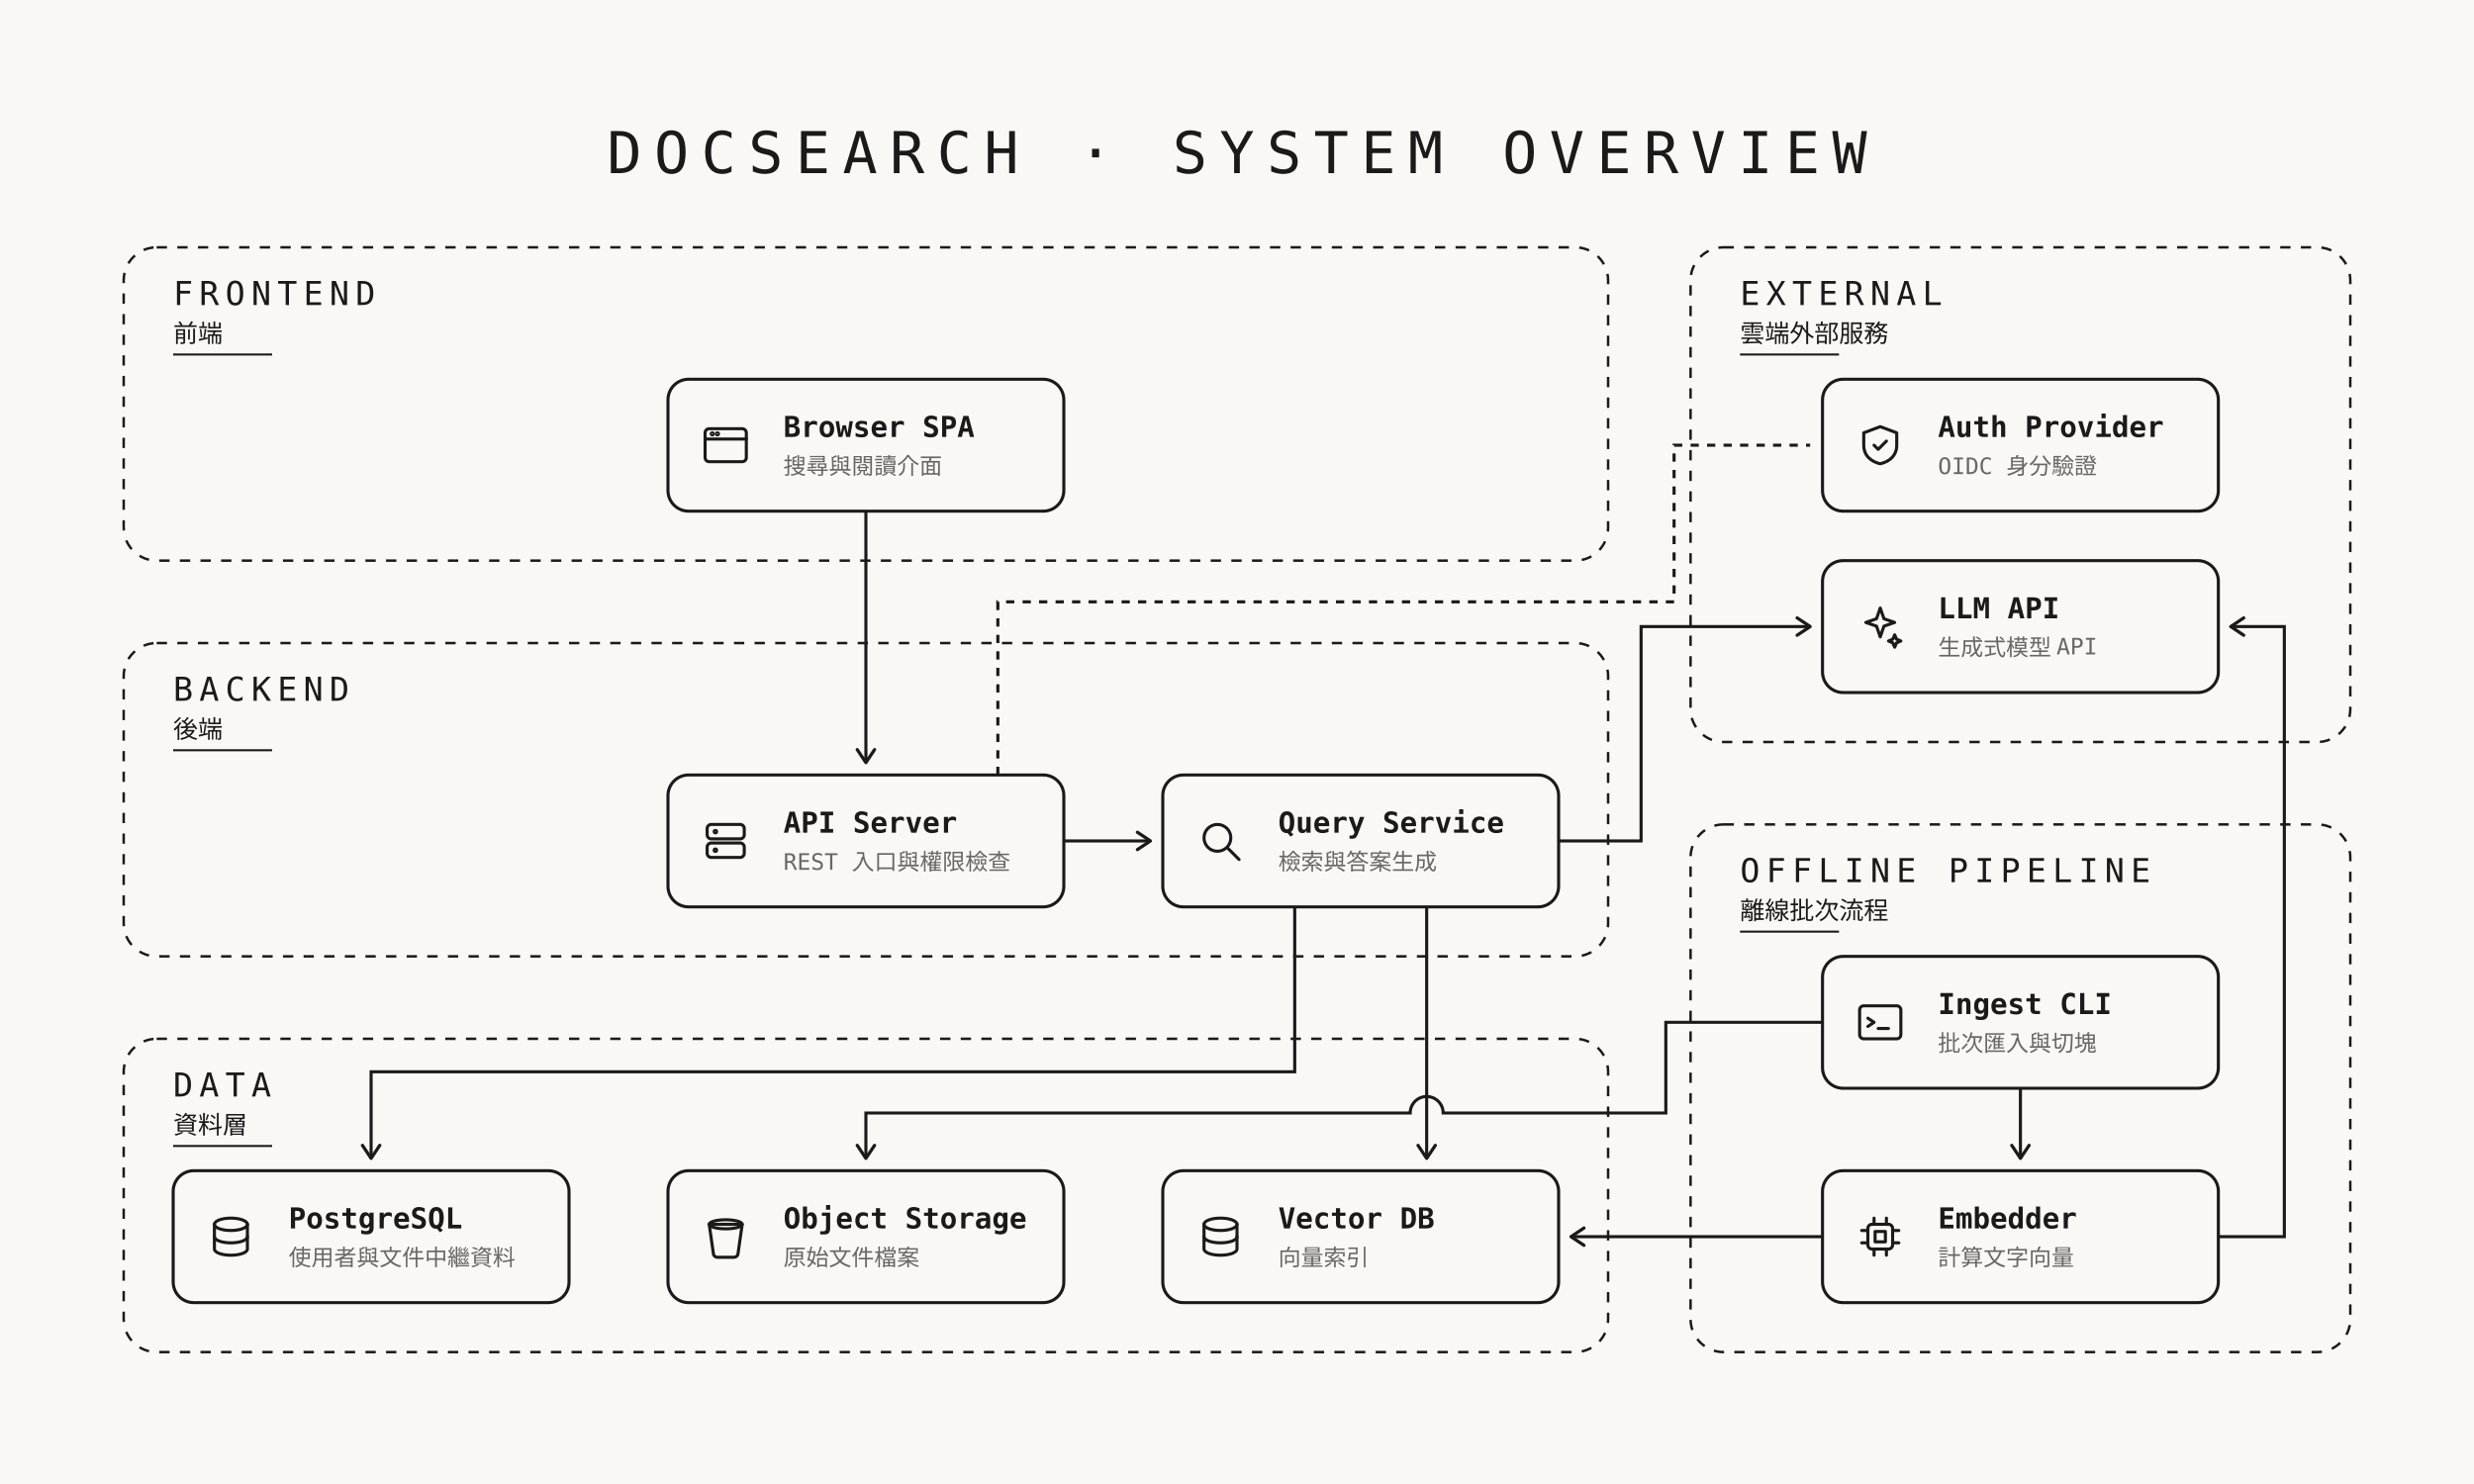
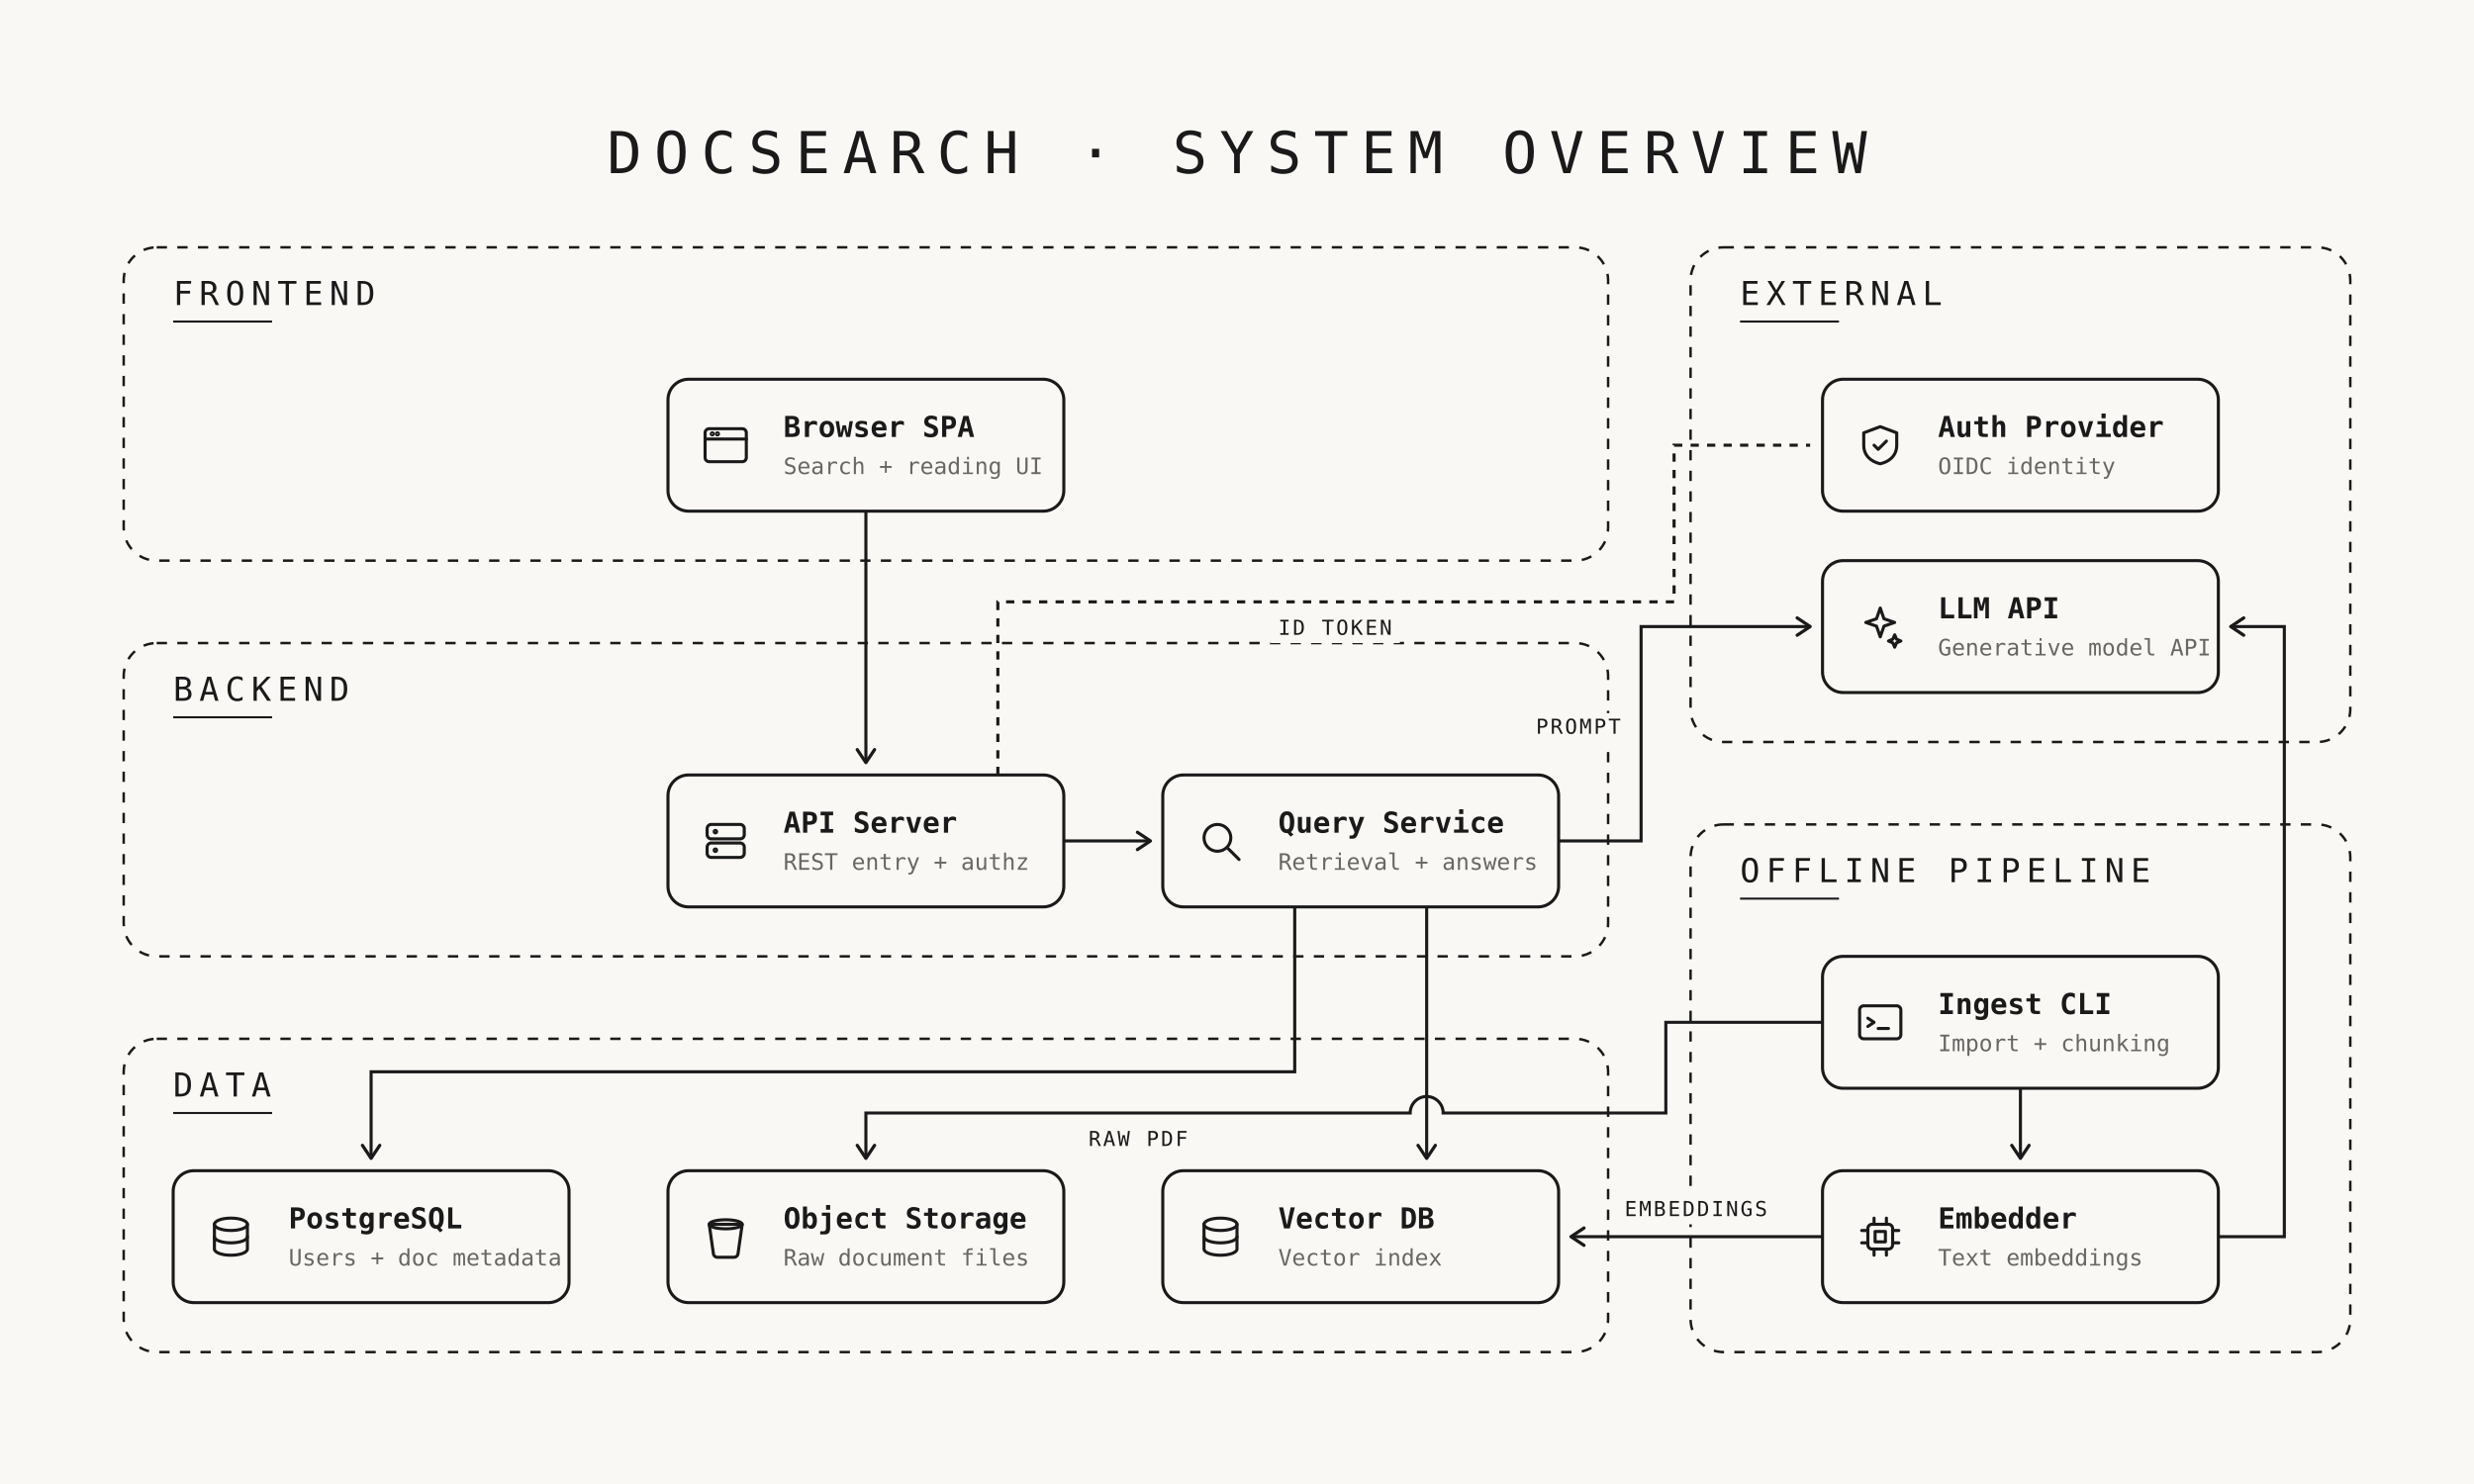
- <svg xmlns="http://www.w3.org/2000/svg" viewBox="0 0 1200 720" role="img" aria-labelledby="docsearch-title docsearch-desc" font-family="'JetBrains Mono','Noto Sans TC',monospace">
+ <svg xmlns="http://www.w3.org/2000/svg" viewBox="0 0 1200 720" role="img" aria-labelledby="docsearch-title docsearch-desc" font-family="'JetBrains Mono',monospace">
  <defs>
    <marker id="ah" viewBox="0 0 10 10" refX="8" refY="5" markerWidth="7" markerHeight="7" orient="auto-start-reverse">
      <path d="M2 1L8 5L2 9" fill="none" stroke="#1a1a1a" stroke-width="1.5" stroke-linecap="round" stroke-linejoin="round" />
    </marker>
    <symbol id="icon-browser" viewBox="0 0 24 24" fill="none" stroke="#1a1a1a" stroke-width="1.5" stroke-linecap="round" stroke-linejoin="round">
      <rect x="2" y="4" width="20" height="16" rx="2" />
      <line x1="2" y1="9" x2="22" y2="9" />
      <circle cx="5.5" cy="6.5" r="0.5" />
      <circle cx="8" cy="6.5" r="0.5" />
    </symbol>
    <symbol id="icon-terminal" viewBox="0 0 24 24" fill="none" stroke="#1a1a1a" stroke-width="1.5" stroke-linecap="round" stroke-linejoin="round">
      <rect x="2" y="4" width="20" height="16" rx="2" />
      <path d="M6 10l3 2-3 2" />
      <line x1="11" y1="15" x2="16" y2="15" />
    </symbol>
    <symbol id="icon-server" viewBox="0 0 24 24" fill="none" stroke="#1a1a1a" stroke-width="1.5" stroke-linecap="round" stroke-linejoin="round">
      <rect x="3" y="4" width="18" height="7" rx="2" />
      <rect x="3" y="13" width="18" height="7" rx="2" />
      <circle cx="7" cy="7.5" r="0.6" />
      <circle cx="7" cy="16.5" r="0.6" />
    </symbol>
    <symbol id="icon-database" viewBox="0 0 24 24" fill="none" stroke="#1a1a1a" stroke-width="1.5" stroke-linecap="round" stroke-linejoin="round">
      <ellipse cx="12" cy="6" rx="8" ry="3" />
      <path d="M4 6v12c0 1.7 3.6 3 8 3s8-1.3 8-3V6" />
      <path d="M4 12c0 1.7 3.6 3 8 3s8-1.3 8-3" />
    </symbol>
    <symbol id="icon-bucket" viewBox="0 0 24 24" fill="none" stroke="#1a1a1a" stroke-width="1.5" stroke-linecap="round" stroke-linejoin="round">
      <path d="M4 6h16l-2 14a2 2 0 0 1-2 2H8a2 2 0 0 1-2-2L4 6z" />
      <ellipse cx="12" cy="6" rx="8" ry="2.2" />
    </symbol>
    <symbol id="icon-shield" viewBox="0 0 24 24" fill="none" stroke="#1a1a1a" stroke-width="1.5" stroke-linecap="round" stroke-linejoin="round">
      <path d="M12 3l8 3v6c0 5-3.5 8-8 9-4.5-1-8-4-8-9V6l8-3z" />
      <path d="M9 12l2 2 4-4" />
    </symbol>
    <symbol id="icon-chip" viewBox="0 0 24 24" fill="none" stroke="#1a1a1a" stroke-width="1.5" stroke-linecap="round" stroke-linejoin="round">
      <rect x="6" y="6" width="12" height="12" rx="2" />
      <rect x="9.5" y="9.5" width="5" height="5" />
      <path d="M9 6V3M15 6V3M9 21v-3M15 21v-3M6 9H3M6 15H3M21 9h-3M21 15h-3" />
    </symbol>
    <symbol id="icon-search" viewBox="0 0 24 24" fill="none" stroke="#1a1a1a" stroke-width="1.5" stroke-linecap="round" stroke-linejoin="round">
      <circle cx="10.5" cy="10.5" r="6.5" />
      <line x1="15.5" y1="15.5" x2="21" y2="21" />
    </symbol>
    <symbol id="icon-sparkle" viewBox="0 0 24 24" fill="none" stroke="#1a1a1a" stroke-width="1.5" stroke-linecap="round" stroke-linejoin="round">
      <path d="M12 3l1.8 5.2L19 10l-5.2 1.8L12 17l-1.8-5.2L5 10l5.2-1.8L12 3z" />
      <path d="M19 16l.9 2.1L22 19l-2.1.9L19 22l-.9-2.1L16 19l2.1-.9L19 16z" />
    </symbol>
  </defs>
  <rect width="1200" height="720" fill="#faf8f4" />
  <text x="600" y="84" font-size="28" letter-spacing="6" text-anchor="middle" fill="#1a1a1a">DOCSEARCH · SYSTEM OVERVIEW</text>
  <g class="zone" id="zone-frontend" fill="none" stroke="#1a1a1a">
    <rect x="60" y="120" width="720" height="152" rx="16" stroke-width="1.2" stroke-dasharray="5 5" />
    <text x="84" y="148" font-size="16" letter-spacing="3" fill="#1a1a1a" stroke="none">FRONTEND</text>
-     <text x="84" y="166" font-size="12" fill="#1a1a1a" stroke="none">前端</text>
-     <line x1="84" y1="172" x2="132" y2="172" stroke-width="1" />
+     <line x1="84" y1="156" x2="132" y2="156" stroke-width="1" />
  </g>
  <g class="zone" id="zone-backend" fill="none" stroke="#1a1a1a">
    <rect x="60" y="312" width="720" height="152" rx="16" stroke-width="1.2" stroke-dasharray="5 5" />
    <text x="84" y="340" font-size="16" letter-spacing="3" fill="#1a1a1a" stroke="none">BACKEND</text>
-     <text x="84" y="358" font-size="12" fill="#1a1a1a" stroke="none">後端</text>
-     <line x1="84" y1="364" x2="132" y2="364" stroke-width="1" />
+     <line x1="84" y1="348" x2="132" y2="348" stroke-width="1" />
  </g>
  <g class="zone" id="zone-data" fill="none" stroke="#1a1a1a">
    <rect x="60" y="504" width="720" height="152" rx="16" stroke-width="1.2" stroke-dasharray="5 5" />
    <text x="84" y="532" font-size="16" letter-spacing="3" fill="#1a1a1a" stroke="none">DATA</text>
-     <text x="84" y="550" font-size="12" fill="#1a1a1a" stroke="none">資料層</text>
-     <line x1="84" y1="556" x2="132" y2="556" stroke-width="1" />
+     <line x1="84" y1="540" x2="132" y2="540" stroke-width="1" />
  </g>
  <g class="zone" id="zone-external" fill="none" stroke="#1a1a1a">
    <rect x="820" y="120" width="320" height="240" rx="16" stroke-width="1.2" stroke-dasharray="5 5" />
    <text x="844" y="148" font-size="16" letter-spacing="3" fill="#1a1a1a" stroke="none">EXTERNAL</text>
-     <text x="844" y="166" font-size="12" fill="#1a1a1a" stroke="none">雲端外部服務</text>
-     <line x1="844" y1="172" x2="892" y2="172" stroke-width="1" />
+     <line x1="844" y1="156" x2="892" y2="156" stroke-width="1" />
  </g>
  <g class="zone" id="zone-offline" fill="none" stroke="#1a1a1a">
    <rect x="820" y="400" width="320" height="256" rx="16" stroke-width="1.2" stroke-dasharray="5 5" />
    <text x="844" y="428" font-size="16" letter-spacing="3" fill="#1a1a1a" stroke="none">OFFLINE PIPELINE</text>
-     <text x="844" y="446" font-size="12" fill="#1a1a1a" stroke="none">離線批次流程</text>
-     <line x1="844" y1="452" x2="892" y2="452" stroke-width="1" />
+     <line x1="844" y1="436" x2="892" y2="436" stroke-width="1" />
  </g>
  <g fill="none" stroke="#1a1a1a" stroke-width="1.5">
    <path class="edge" id="e-browser-api" d="M420,248 V370" marker-end="url(#ah)" />
    <path class="edge" id="e-api-auth" d="M484,376 V292 H812 V216 H878" stroke-dasharray="4 4" />
    <path class="edge" id="e-api-query" d="M516,408 H558" marker-end="url(#ah)" />
    <path class="edge" id="e-query-postgres" d="M628,440 V520 H180 V562" marker-end="url(#ah)" />
    <path class="edge" id="e-query-vector" d="M692,440 V562" marker-end="url(#ah)" />
    <path class="edge" id="e-query-llm" d="M756,408 H796 V304 H878" marker-end="url(#ah)" />
    <path class="edge" id="e-ingest-embedder" d="M980,528 V562" marker-end="url(#ah)" />
    <path class="edge" id="e-ingest-storage" d="M884,496 H808 V540 H700 a8,8 0 0,0 -16,0 H420 V562" marker-end="url(#ah)" />
    <path class="edge" id="e-embedder-vector" d="M884,600 H762" marker-end="url(#ah)" />
    <path class="edge" id="e-embedder-llm" d="M1076,600 H1108 V304 H1082" marker-end="url(#ah)" />
  </g>
  <g class="node" id="n-browser">
    <rect x="324" y="184" width="192" height="64" rx="10" fill="#faf8f4" stroke="#1a1a1a" stroke-width="1.5" />
    <use href="#icon-browser" x="340" y="204" width="24" height="24" />
    <text x="380" y="212" font-size="14" font-weight="600" fill="#1a1a1a">Browser SPA</text>
-     <text x="380" y="230" font-size="11" fill="#1a1a1a" fill-opacity="0.65">搜尋與閱讀介面</text>
+     <text x="380" y="230" font-size="11" fill="#1a1a1a" fill-opacity="0.65">Search + reading UI</text>
  </g>
  <g class="node" id="n-api">
    <rect x="324" y="376" width="192" height="64" rx="10" fill="#faf8f4" stroke="#1a1a1a" stroke-width="1.5" />
    <use href="#icon-server" x="340" y="396" width="24" height="24" />
    <text x="380" y="404" font-size="14" font-weight="600" fill="#1a1a1a">API Server</text>
-     <text x="380" y="422" font-size="11" fill="#1a1a1a" fill-opacity="0.65">REST 入口與權限檢查</text>
+     <text x="380" y="422" font-size="11" fill="#1a1a1a" fill-opacity="0.65">REST entry + authz</text>
  </g>
  <g class="node" id="n-query">
    <rect x="564" y="376" width="192" height="64" rx="10" fill="#faf8f4" stroke="#1a1a1a" stroke-width="1.5" />
    <use href="#icon-search" x="580" y="396" width="24" height="24" />
    <text x="620" y="404" font-size="14" font-weight="600" fill="#1a1a1a">Query Service</text>
-     <text x="620" y="422" font-size="11" fill="#1a1a1a" fill-opacity="0.65">檢索與答案生成</text>
+     <text x="620" y="422" font-size="11" fill="#1a1a1a" fill-opacity="0.65">Retrieval + answers</text>
  </g>
  <g class="node" id="n-auth">
    <rect x="884" y="184" width="192" height="64" rx="10" fill="#faf8f4" stroke="#1a1a1a" stroke-width="1.5" />
    <use href="#icon-shield" x="900" y="204" width="24" height="24" />
    <text x="940" y="212" font-size="14" font-weight="600" fill="#1a1a1a">Auth Provider</text>
-     <text x="940" y="230" font-size="11" fill="#1a1a1a" fill-opacity="0.65">OIDC 身分驗證</text>
+     <text x="940" y="230" font-size="11" fill="#1a1a1a" fill-opacity="0.65">OIDC identity</text>
  </g>
  <g class="node" id="n-llm">
    <rect x="884" y="272" width="192" height="64" rx="10" fill="#faf8f4" stroke="#1a1a1a" stroke-width="1.5" />
    <use href="#icon-sparkle" x="900" y="292" width="24" height="24" />
    <text x="940" y="300" font-size="14" font-weight="600" fill="#1a1a1a">LLM API</text>
-     <text x="940" y="318" font-size="11" fill="#1a1a1a" fill-opacity="0.65">生成式模型 API</text>
+     <text x="940" y="318" font-size="11" fill="#1a1a1a" fill-opacity="0.65">Generative model API</text>
  </g>
  <g class="node" id="n-ingest">
    <rect x="884" y="464" width="192" height="64" rx="10" fill="#faf8f4" stroke="#1a1a1a" stroke-width="1.5" />
    <use href="#icon-terminal" x="900" y="484" width="24" height="24" />
    <text x="940" y="492" font-size="14" font-weight="600" fill="#1a1a1a">Ingest CLI</text>
-     <text x="940" y="510" font-size="11" fill="#1a1a1a" fill-opacity="0.65">批次匯入與切塊</text>
+     <text x="940" y="510" font-size="11" fill="#1a1a1a" fill-opacity="0.65">Import + chunking</text>
  </g>
  <g class="node" id="n-embedder">
    <rect x="884" y="568" width="192" height="64" rx="10" fill="#faf8f4" stroke="#1a1a1a" stroke-width="1.5" />
    <use href="#icon-chip" x="900" y="588" width="24" height="24" />
    <text x="940" y="596" font-size="14" font-weight="600" fill="#1a1a1a">Embedder</text>
-     <text x="940" y="614" font-size="11" fill="#1a1a1a" fill-opacity="0.65">計算文字向量</text>
+     <text x="940" y="614" font-size="11" fill="#1a1a1a" fill-opacity="0.65">Text embeddings</text>
  </g>
  <g class="node" id="n-postgres">
    <rect x="84" y="568" width="192" height="64" rx="10" fill="#faf8f4" stroke="#1a1a1a" stroke-width="1.5" />
    <use href="#icon-database" x="100" y="588" width="24" height="24" />
    <text x="140" y="596" font-size="14" font-weight="600" fill="#1a1a1a">PostgreSQL</text>
-     <text x="140" y="614" font-size="11" fill="#1a1a1a" fill-opacity="0.65">使用者與文件中繼資料</text>
+     <text x="140" y="614" font-size="11" fill="#1a1a1a" fill-opacity="0.65">Users + doc metadata</text>
  </g>
  <g class="node" id="n-storage">
    <rect x="324" y="568" width="192" height="64" rx="10" fill="#faf8f4" stroke="#1a1a1a" stroke-width="1.5" />
    <use href="#icon-bucket" x="340" y="588" width="24" height="24" />
    <text x="380" y="596" font-size="14" font-weight="600" fill="#1a1a1a">Object Storage</text>
-     <text x="380" y="614" font-size="11" fill="#1a1a1a" fill-opacity="0.65">原始文件檔案</text>
+     <text x="380" y="614" font-size="11" fill="#1a1a1a" fill-opacity="0.65">Raw document files</text>
  </g>
  <g class="node" id="n-vector">
    <rect x="564" y="568" width="192" height="64" rx="10" fill="#faf8f4" stroke="#1a1a1a" stroke-width="1.5" />
    <use href="#icon-database" x="580" y="588" width="24" height="24" />
    <text x="620" y="596" font-size="14" font-weight="600" fill="#1a1a1a">Vector DB</text>
-     <text x="620" y="614" font-size="11" fill="#1a1a1a" fill-opacity="0.65">向量索引</text>
+     <text x="620" y="614" font-size="11" fill="#1a1a1a" fill-opacity="0.65">Vector index</text>
+   </g>
+   <g class="label" id="l-prompt" data-edge="e-query-llm">
+     <rect x="741" y="346" width="49" height="14" fill="#faf8f4" />
+     <text x="745" y="356" font-size="10" letter-spacing="1" fill="#1a1a1a">PROMPT</text>
+   </g>
+   <g class="label" id="l-embeddings" data-edge="e-embedder-vector">
+     <rect x="784" y="580" width="77" height="14" fill="#faf8f4" />
+     <text x="788" y="590" font-size="10" letter-spacing="1" fill="#1a1a1a">EMBEDDINGS</text>
+   </g>
+   <g class="label" id="l-raw-pdf" data-edge="e-ingest-storage">
+     <rect x="524" y="546" width="56" height="14" fill="#faf8f4" />
+     <text x="528" y="556" font-size="10" letter-spacing="1" fill="#1a1a1a">RAW PDF</text>
+   </g>
+   <g class="label" id="l-id-token" data-edge="e-api-auth">
+     <rect x="616" y="298" width="63" height="14" fill="#faf8f4" />
+     <text x="620" y="308" font-size="10" letter-spacing="1" fill="#1a1a1a">ID TOKEN</text>
  </g>
</svg>
